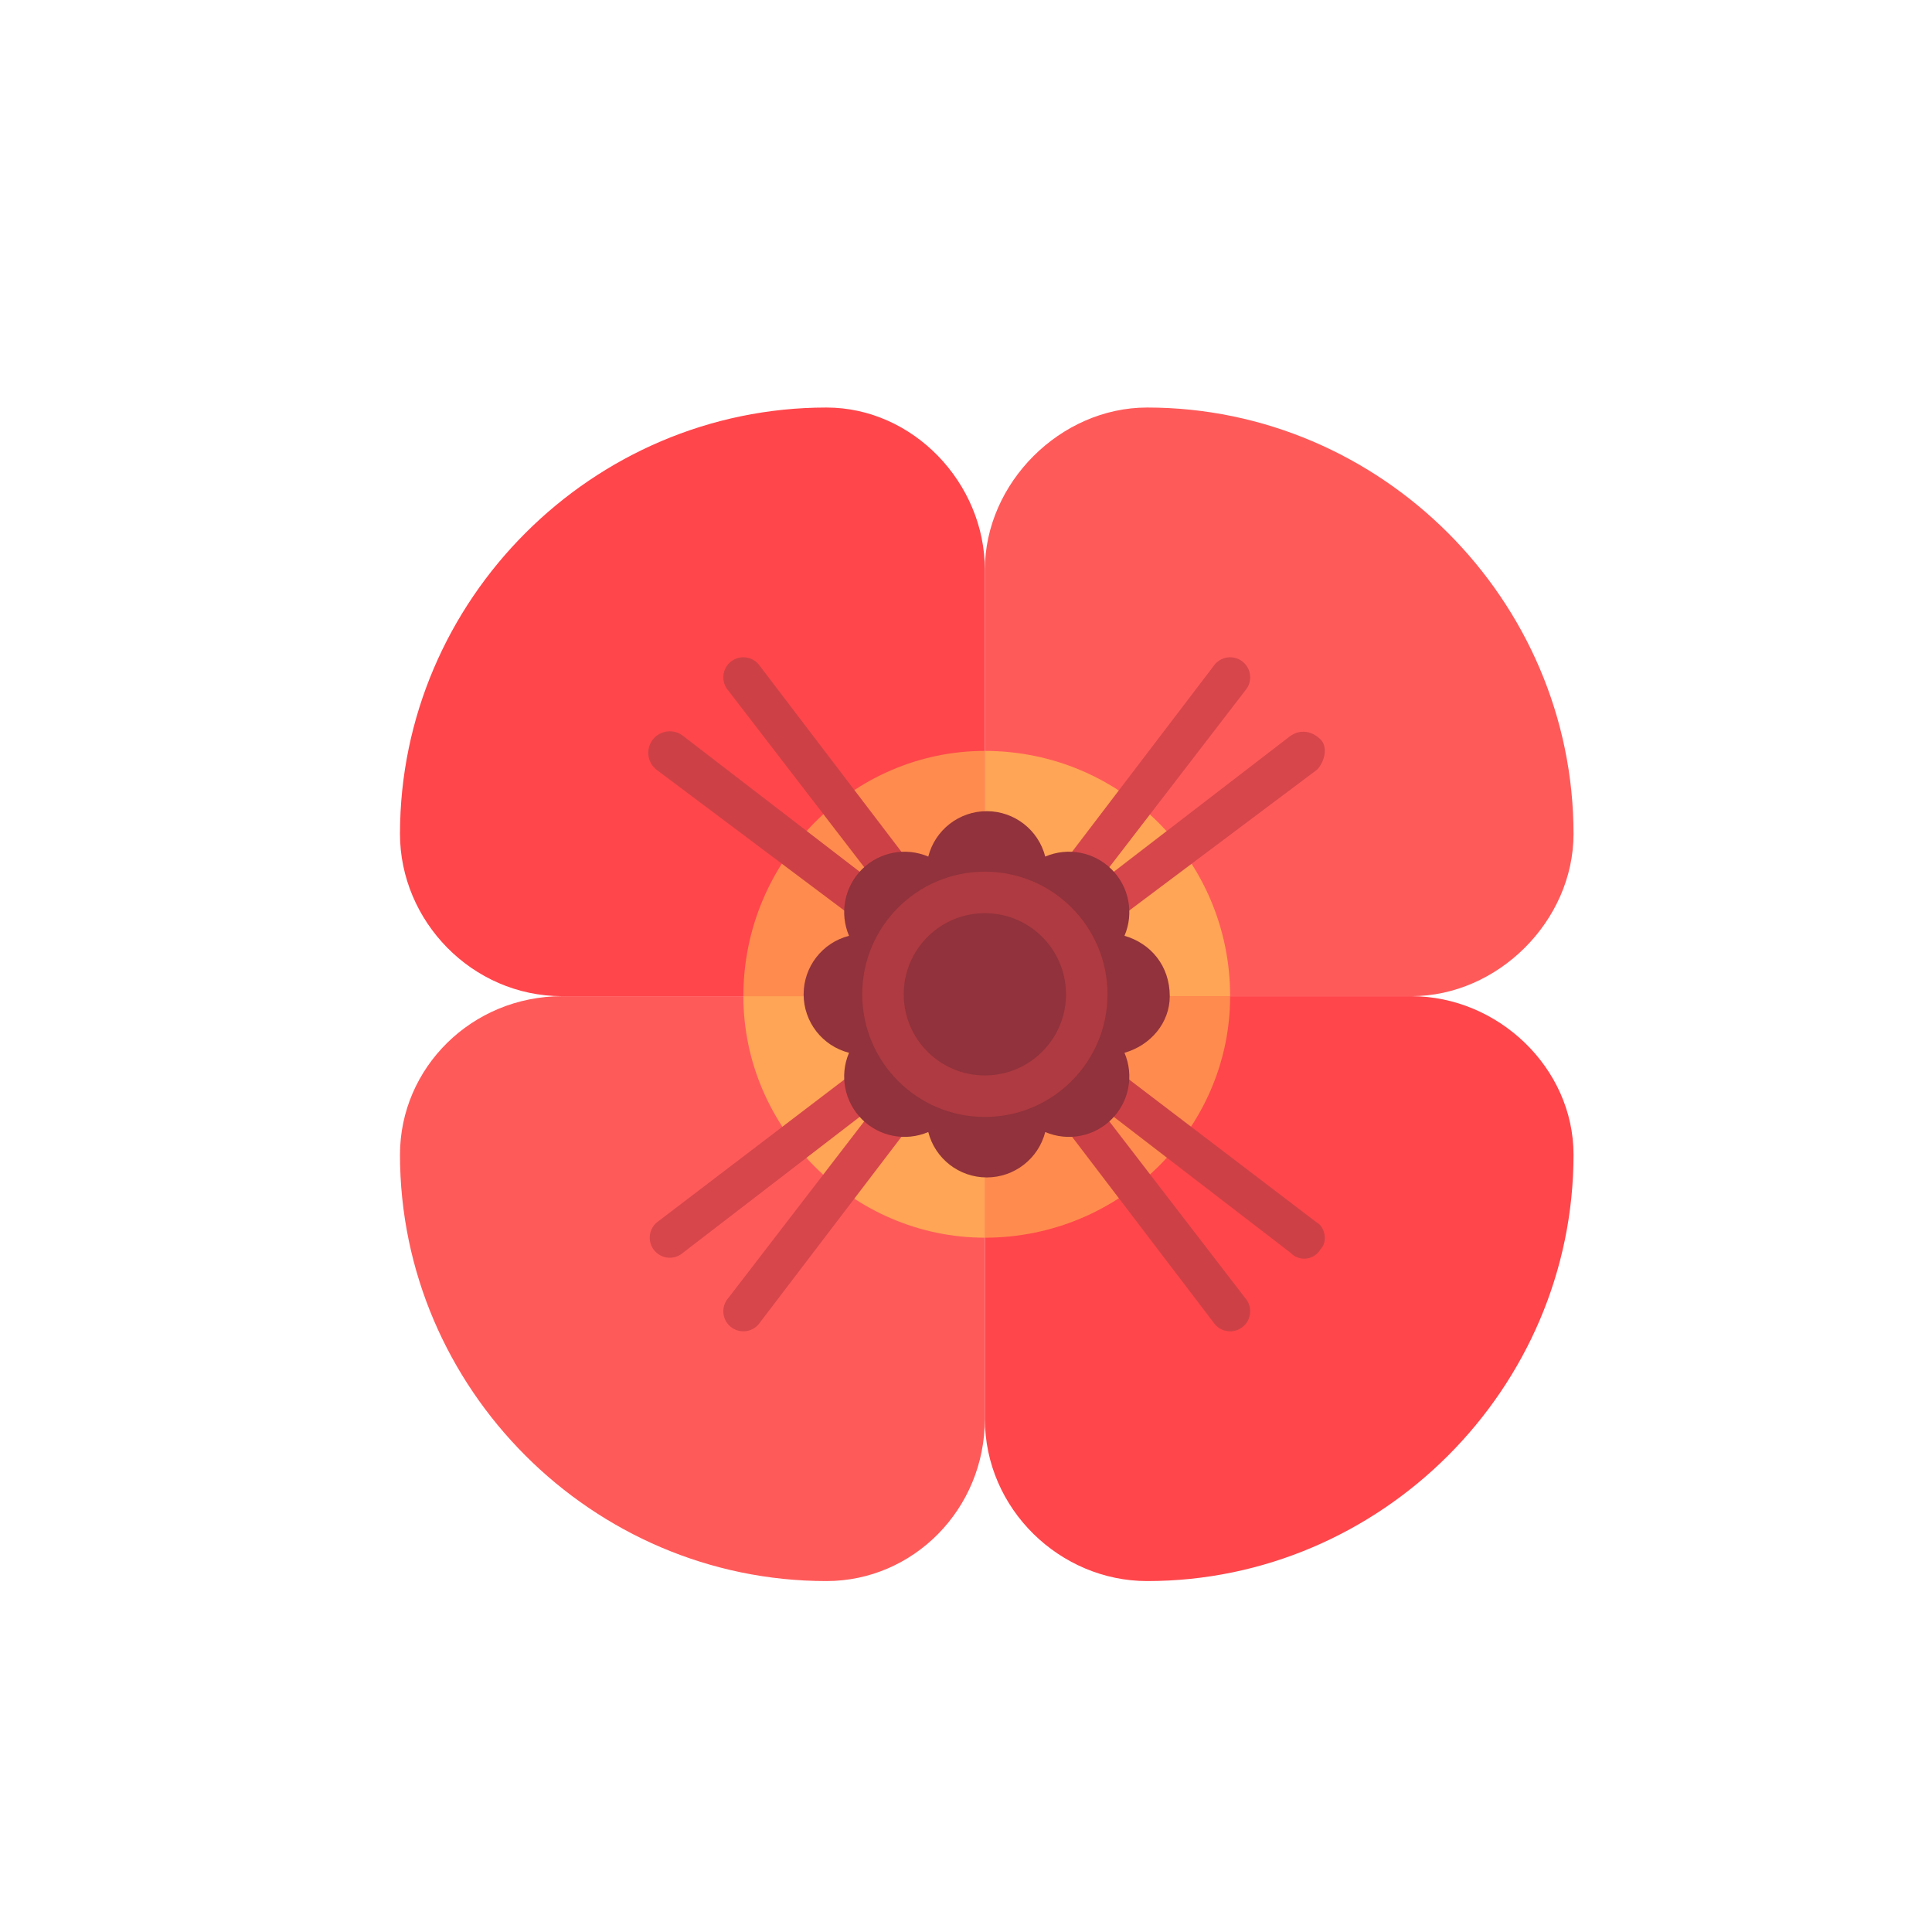
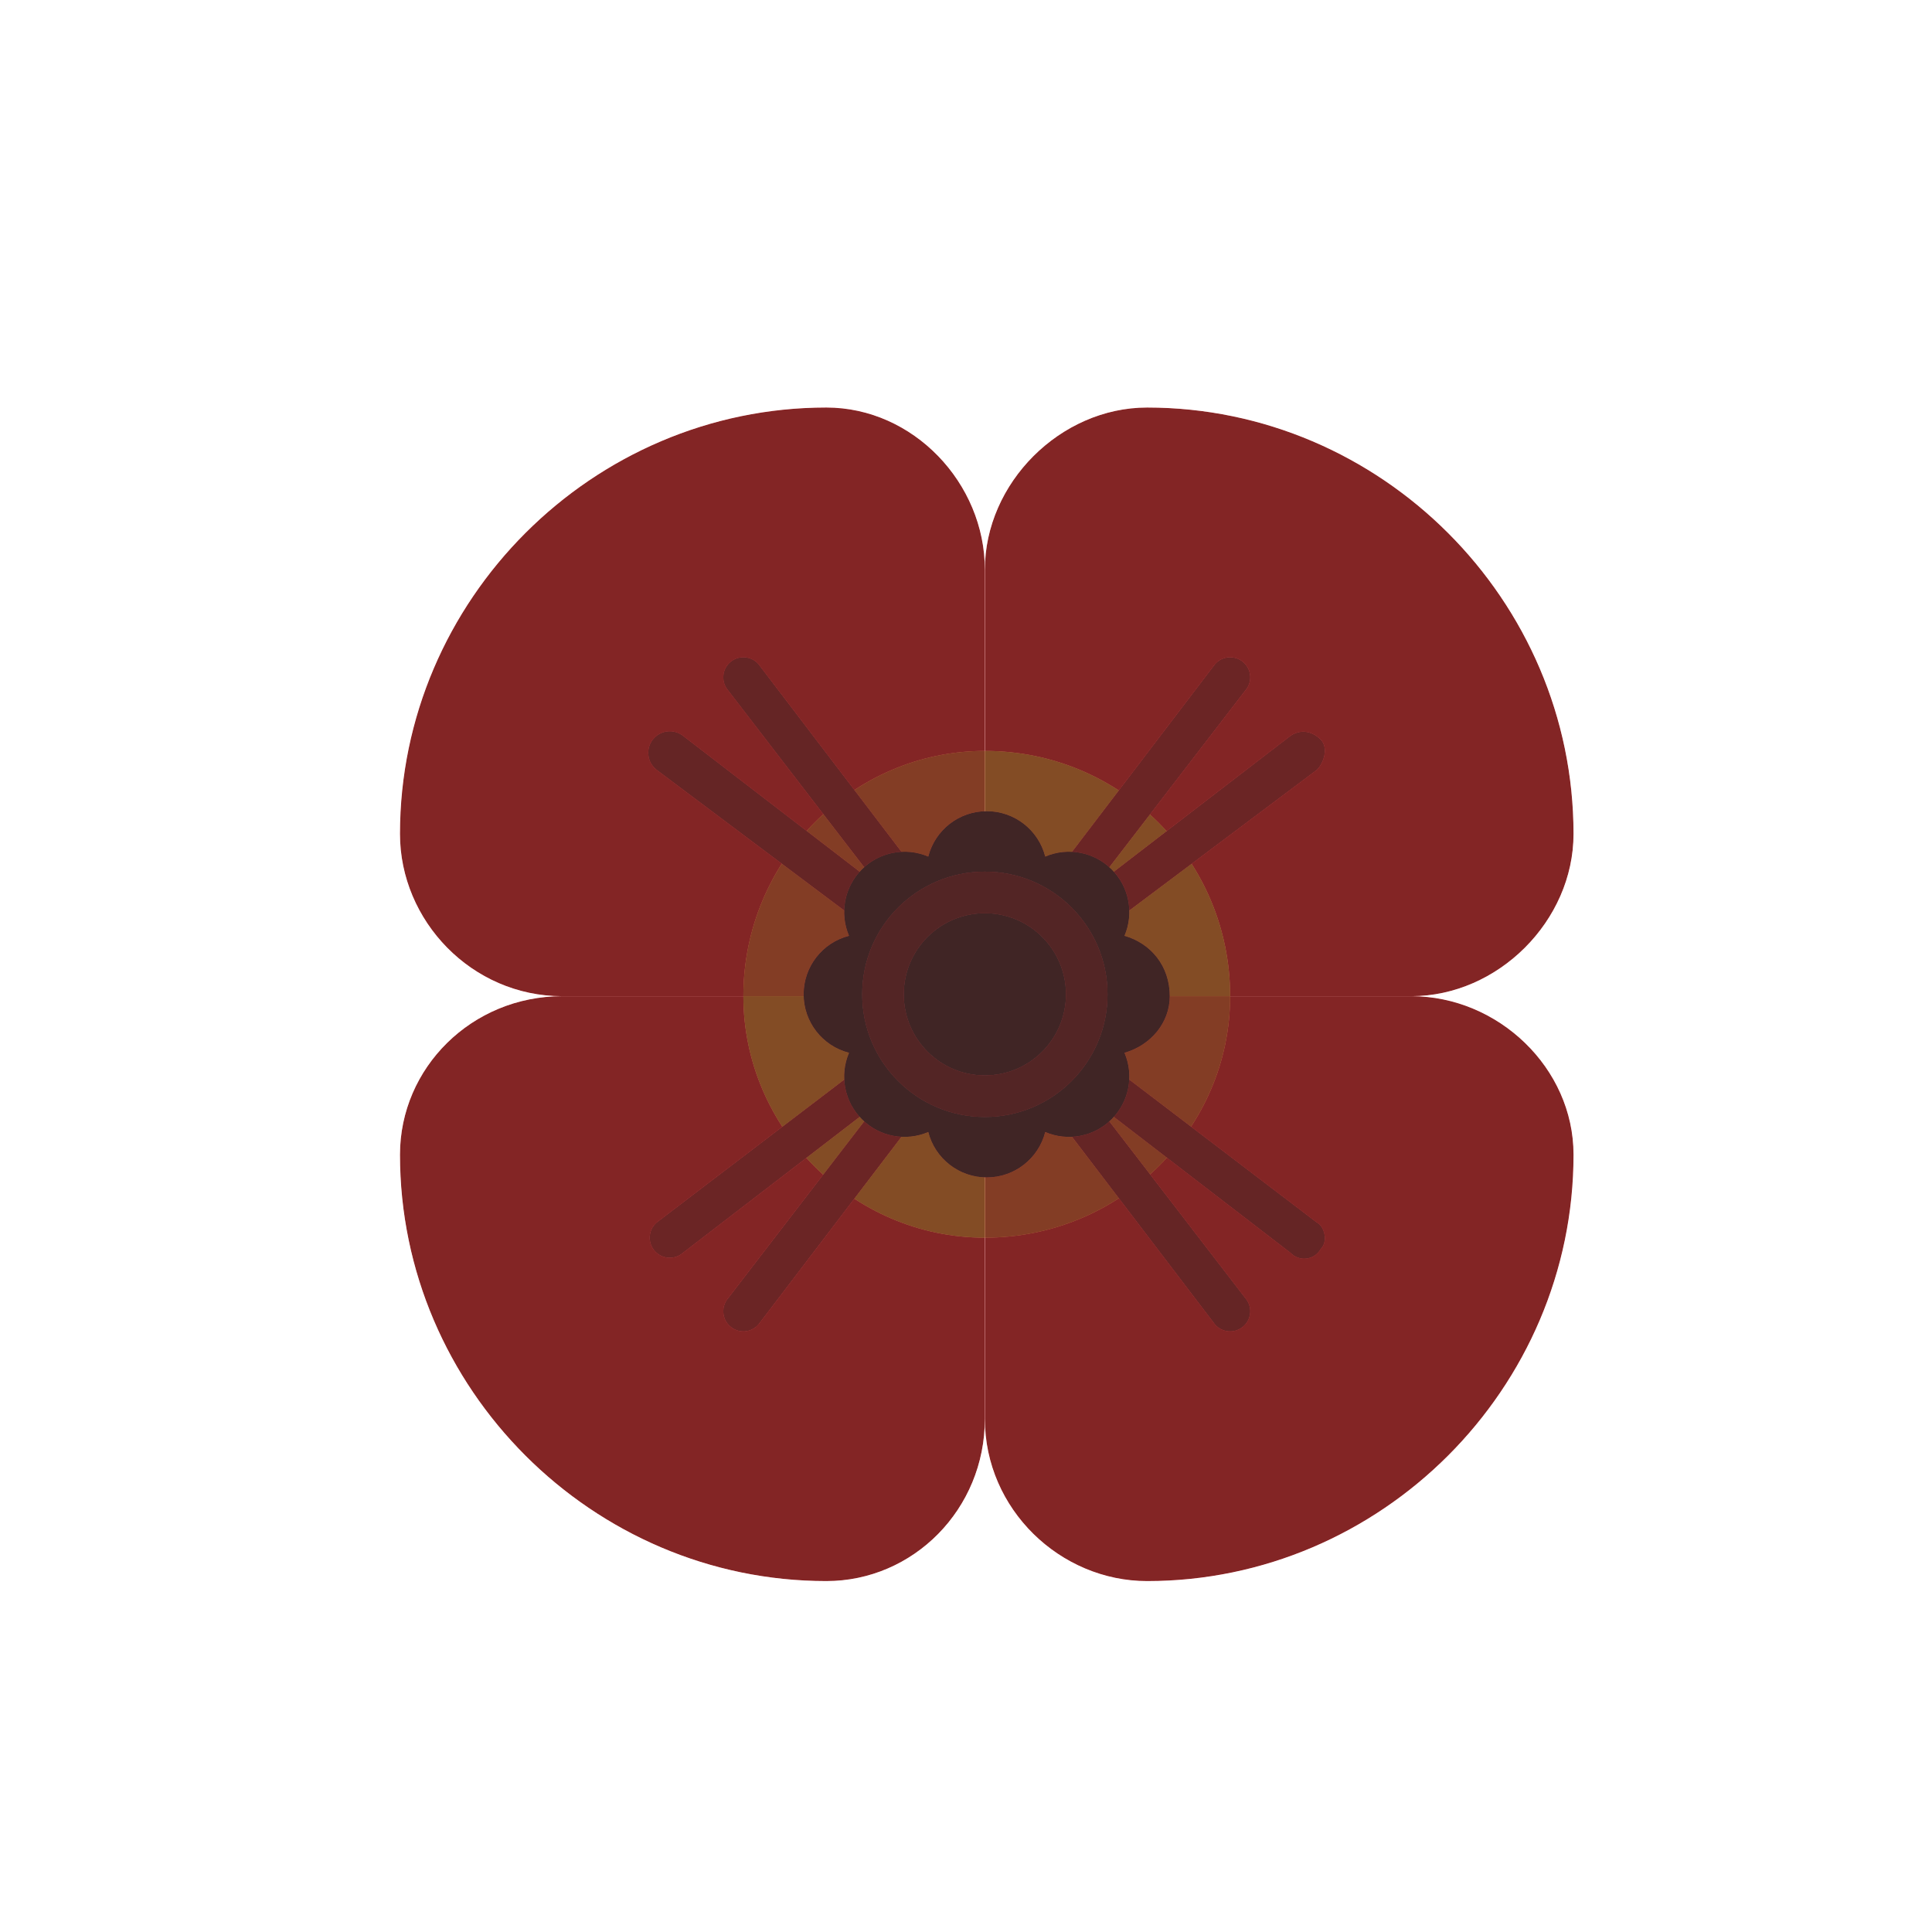
<svg xmlns="http://www.w3.org/2000/svg" version="1" viewBox="0 0 512 512">
  <defs>
-     <filter id="l" color-interpolation-filters="sRGB">
-       <feComponentTransfer in="blur" result="component">
-         <feFuncR type="gamma" />
-         <feFuncG type="gamma" />
-         <feFuncB type="gamma" />
-       </feComponentTransfer>
+     <filter id="a" color-interpolation-filters="sRGB">
+       <feColorMatrix result="fbSourceGraphic" values="1 0 0 -0.398 -0 0 1 0 -0.398 -0 0 0 1 -0.398 -0 0 0 0 1 0" />
+       <feColorMatrix in="fbSourceGraphic" result="fbSourceGraphicAlpha" values="0 0 0 -1 0 0 0 0 -1 0 0 0 0 -1 0 0 0 0 1 0" />
+       <feColorMatrix in="fbSourceGraphic" result="fbSourceGraphic" values="0.644 0 0 -0.099 0.178 0 0.644 0 -0.099 0.178 0 0 0.644 -0.099 0.178 0 0 0 1 0" />
+       <feColorMatrix in="fbSourceGraphic" result="fbSourceGraphicAlpha" values="0 0 0 -1 0 0 0 0 -1 0 0 0 0 -1 0 0 0 0 1 0" />
+       <feColorMatrix in="fbSourceGraphic" values="0.948 0 0 0.045 0.026 0 0.948 0 0.045 0.026 0 0 0.948 0.045 0.026 0 0 0 1 0" />
+     </filter>
+     <filter id="b" color-interpolation-filters="sRGB">
+       <feColorMatrix result="fbSourceGraphic" values="1 0 0 -0.398 -0 0 1 0 -0.398 -0 0 0 1 -0.398 -0 0 0 0 1 0" />
+       <feColorMatrix in="fbSourceGraphic" result="fbSourceGraphicAlpha" values="0 0 0 -1 0 0 0 0 -1 0 0 0 0 -1 0 0 0 0 1 0" />
+       <feColorMatrix in="fbSourceGraphic" result="fbSourceGraphic" values="0.644 0 0 -0.099 0.178 0 0.644 0 -0.099 0.178 0 0 0.644 -0.099 0.178 0 0 0 1 0" />
+       <feColorMatrix in="fbSourceGraphic" result="fbSourceGraphicAlpha" values="0 0 0 -1 0 0 0 0 -1 0 0 0 0 -1 0 0 0 0 1 0" />
+       <feColorMatrix in="fbSourceGraphic" values="0.948 0 0 0.045 0.026 0 0.948 0 0.045 0.026 0 0 0.948 0.045 0.026 0 0 0 1 0" />
+     </filter>
+     <filter id="c" color-interpolation-filters="sRGB">
+       <feColorMatrix result="fbSourceGraphic" values="1 0 0 -0.398 -0 0 1 0 -0.398 -0 0 0 1 -0.398 -0 0 0 0 1 0" />
+       <feColorMatrix in="fbSourceGraphic" result="fbSourceGraphicAlpha" values="0 0 0 -1 0 0 0 0 -1 0 0 0 0 -1 0 0 0 0 1 0" />
+       <feColorMatrix in="fbSourceGraphic" result="fbSourceGraphic" values="0.644 0 0 -0.099 0.178 0 0.644 0 -0.099 0.178 0 0 0.644 -0.099 0.178 0 0 0 1 0" />
+       <feColorMatrix in="fbSourceGraphic" result="fbSourceGraphicAlpha" values="0 0 0 -1 0 0 0 0 -1 0 0 0 0 -1 0 0 0 0 1 0" />
+       <feColorMatrix in="fbSourceGraphic" values="0.948 0 0 0.045 0.026 0 0.948 0 0.045 0.026 0 0 0.948 0.045 0.026 0 0 0 1 0" />
+     </filter>
+     <filter id="d" color-interpolation-filters="sRGB">
+       <feColorMatrix result="fbSourceGraphic" values="1 0 0 -0.398 -0 0 1 0 -0.398 -0 0 0 1 -0.398 -0 0 0 0 1 0" />
+       <feColorMatrix in="fbSourceGraphic" result="fbSourceGraphicAlpha" values="0 0 0 -1 0 0 0 0 -1 0 0 0 0 -1 0 0 0 0 1 0" />
+       <feColorMatrix in="fbSourceGraphic" result="fbSourceGraphic" values="0.644 0 0 -0.099 0.178 0 0.644 0 -0.099 0.178 0 0 0.644 -0.099 0.178 0 0 0 1 0" />
+       <feColorMatrix in="fbSourceGraphic" result="fbSourceGraphicAlpha" values="0 0 0 -1 0 0 0 0 -1 0 0 0 0 -1 0 0 0 0 1 0" />
+       <feColorMatrix in="fbSourceGraphic" values="0.948 0 0 0.045 0.026 0 0.948 0 0.045 0.026 0 0 0.948 0.045 0.026 0 0 0 1 0" />
+     </filter>
+     <filter id="e" color-interpolation-filters="sRGB">
+       <feColorMatrix result="fbSourceGraphic" values="1 0 0 -0.398 -0 0 1 0 -0.398 -0 0 0 1 -0.398 -0 0 0 0 1 0" />
+       <feColorMatrix in="fbSourceGraphic" result="fbSourceGraphicAlpha" values="0 0 0 -1 0 0 0 0 -1 0 0 0 0 -1 0 0 0 0 1 0" />
+       <feColorMatrix in="fbSourceGraphic" result="fbSourceGraphic" values="0.644 0 0 -0.099 0.178 0 0.644 0 -0.099 0.178 0 0 0.644 -0.099 0.178 0 0 0 1 0" />
+       <feColorMatrix in="fbSourceGraphic" result="fbSourceGraphicAlpha" values="0 0 0 -1 0 0 0 0 -1 0 0 0 0 -1 0 0 0 0 1 0" />
+       <feColorMatrix in="fbSourceGraphic" values="0.948 0 0 0.045 0.026 0 0.948 0 0.045 0.026 0 0 0.948 0.045 0.026 0 0 0 1 0" />
+     </filter>
+     <filter id="f" color-interpolation-filters="sRGB">
+       <feColorMatrix result="fbSourceGraphic" values="1 0 0 -0.398 -0 0 1 0 -0.398 -0 0 0 1 -0.398 -0 0 0 0 1 0" />
+       <feColorMatrix in="fbSourceGraphic" result="fbSourceGraphicAlpha" values="0 0 0 -1 0 0 0 0 -1 0 0 0 0 -1 0 0 0 0 1 0" />
+       <feColorMatrix in="fbSourceGraphic" result="fbSourceGraphic" values="0.644 0 0 -0.099 0.178 0 0.644 0 -0.099 0.178 0 0 0.644 -0.099 0.178 0 0 0 1 0" />
+       <feColorMatrix in="fbSourceGraphic" result="fbSourceGraphicAlpha" values="0 0 0 -1 0 0 0 0 -1 0 0 0 0 -1 0 0 0 0 1 0" />
+       <feColorMatrix in="fbSourceGraphic" values="0.948 0 0 0.045 0.026 0 0.948 0 0.045 0.026 0 0 0.948 0.045 0.026 0 0 0 1 0" />
+     </filter>
+     <filter id="g" color-interpolation-filters="sRGB">
+       <feColorMatrix result="fbSourceGraphic" values="1 0 0 -0.398 -0 0 1 0 -0.398 -0 0 0 1 -0.398 -0 0 0 0 1 0" />
+       <feColorMatrix in="fbSourceGraphic" result="fbSourceGraphicAlpha" values="0 0 0 -1 0 0 0 0 -1 0 0 0 0 -1 0 0 0 0 1 0" />
+       <feColorMatrix in="fbSourceGraphic" result="fbSourceGraphic" values="0.644 0 0 -0.099 0.178 0 0.644 0 -0.099 0.178 0 0 0.644 -0.099 0.178 0 0 0 1 0" />
+       <feColorMatrix in="fbSourceGraphic" result="fbSourceGraphicAlpha" values="0 0 0 -1 0 0 0 0 -1 0 0 0 0 -1 0 0 0 0 1 0" />
+       <feColorMatrix in="fbSourceGraphic" values="0.948 0 0 0.045 0.026 0 0.948 0 0.045 0.026 0 0 0.948 0.045 0.026 0 0 0 1 0" />
+     </filter>
+     <filter id="h" color-interpolation-filters="sRGB">
+       <feColorMatrix result="fbSourceGraphic" values="1 0 0 -0.398 -0 0 1 0 -0.398 -0 0 0 1 -0.398 -0 0 0 0 1 0" />
+       <feColorMatrix in="fbSourceGraphic" result="fbSourceGraphicAlpha" values="0 0 0 -1 0 0 0 0 -1 0 0 0 0 -1 0 0 0 0 1 0" />
+       <feColorMatrix in="fbSourceGraphic" result="fbSourceGraphic" values="0.644 0 0 -0.099 0.178 0 0.644 0 -0.099 0.178 0 0 0.644 -0.099 0.178 0 0 0 1 0" />
+       <feColorMatrix in="fbSourceGraphic" result="fbSourceGraphicAlpha" values="0 0 0 -1 0 0 0 0 -1 0 0 0 0 -1 0 0 0 0 1 0" />
+       <feColorMatrix in="fbSourceGraphic" values="0.948 0 0 0.045 0.026 0 0.948 0 0.045 0.026 0 0 0.948 0.045 0.026 0 0 0 1 0" />
+     </filter>
+     <filter id="i" color-interpolation-filters="sRGB">
+       <feColorMatrix result="fbSourceGraphic" values="1 0 0 -0.398 -0 0 1 0 -0.398 -0 0 0 1 -0.398 -0 0 0 0 1 0" />
+       <feColorMatrix in="fbSourceGraphic" result="fbSourceGraphicAlpha" values="0 0 0 -1 0 0 0 0 -1 0 0 0 0 -1 0 0 0 0 1 0" />
+       <feColorMatrix in="fbSourceGraphic" result="fbSourceGraphic" values="0.644 0 0 -0.099 0.178 0 0.644 0 -0.099 0.178 0 0 0.644 -0.099 0.178 0 0 0 1 0" />
+       <feColorMatrix in="fbSourceGraphic" result="fbSourceGraphicAlpha" values="0 0 0 -1 0 0 0 0 -1 0 0 0 0 -1 0 0 0 0 1 0" />
+       <feColorMatrix in="fbSourceGraphic" values="0.948 0 0 0.045 0.026 0 0.948 0 0.045 0.026 0 0 0.948 0.045 0.026 0 0 0 1 0" />
+     </filter>
+     <filter id="j" color-interpolation-filters="sRGB">
+       <feColorMatrix result="fbSourceGraphic" values="1 0 0 -0.398 -0 0 1 0 -0.398 -0 0 0 1 -0.398 -0 0 0 0 1 0" />
+       <feColorMatrix in="fbSourceGraphic" result="fbSourceGraphicAlpha" values="0 0 0 -1 0 0 0 0 -1 0 0 0 0 -1 0 0 0 0 1 0" />
+       <feColorMatrix in="fbSourceGraphic" result="fbSourceGraphic" values="0.644 0 0 -0.099 0.178 0 0.644 0 -0.099 0.178 0 0 0.644 -0.099 0.178 0 0 0 1 0" />
+       <feColorMatrix in="fbSourceGraphic" result="fbSourceGraphicAlpha" values="0 0 0 -1 0 0 0 0 -1 0 0 0 0 -1 0 0 0 0 1 0" />
+       <feColorMatrix in="fbSourceGraphic" values="0.948 0 0 0.045 0.026 0 0.948 0 0.045 0.026 0 0 0.948 0.045 0.026 0 0 0 1 0" />
    </filter>
    <filter id="k" color-interpolation-filters="sRGB">
-       <feComponentTransfer in="blur" result="component">
-         <feFuncR type="gamma" />
-         <feFuncG type="gamma" />
-         <feFuncB type="gamma" />
-       </feComponentTransfer>
+       <feColorMatrix result="fbSourceGraphic" values="1 0 0 -0.398 -0 0 1 0 -0.398 -0 0 0 1 -0.398 -0 0 0 0 1 0" />
+       <feColorMatrix in="fbSourceGraphic" result="fbSourceGraphicAlpha" values="0 0 0 -1 0 0 0 0 -1 0 0 0 0 -1 0 0 0 0 1 0" />
+       <feColorMatrix in="fbSourceGraphic" result="fbSourceGraphic" values="0.644 0 0 -0.099 0.178 0 0.644 0 -0.099 0.178 0 0 0.644 -0.099 0.178 0 0 0 1 0" />
+       <feColorMatrix in="fbSourceGraphic" result="fbSourceGraphicAlpha" values="0 0 0 -1 0 0 0 0 -1 0 0 0 0 -1 0 0 0 0 1 0" />
+       <feColorMatrix in="fbSourceGraphic" values="0.948 0 0 0.045 0.026 0 0.948 0 0.045 0.026 0 0 0.948 0.045 0.026 0 0 0 1 0" />
    </filter>
-     <filter id="j" color-interpolation-filters="sRGB">
-       <feComponentTransfer in="blur" result="component">
-         <feFuncR type="gamma" />
-         <feFuncG type="gamma" />
-         <feFuncB type="gamma" />
-       </feComponentTransfer>
-     </filter>
-     <filter id="i" color-interpolation-filters="sRGB">
-       <feComponentTransfer in="blur" result="component">
-         <feFuncR type="gamma" />
-         <feFuncG type="gamma" />
-         <feFuncB type="gamma" />
-       </feComponentTransfer>
-     </filter>
-     <filter id="h" color-interpolation-filters="sRGB">
-       <feComponentTransfer in="blur" result="component">
-         <feFuncR type="gamma" />
-         <feFuncG type="gamma" />
-         <feFuncB type="gamma" />
-       </feComponentTransfer>
-     </filter>
-     <filter id="g" color-interpolation-filters="sRGB">
-       <feComponentTransfer in="blur" result="component">
-         <feFuncR type="gamma" />
-         <feFuncG type="gamma" />
-         <feFuncB type="gamma" />
-       </feComponentTransfer>
-     </filter>
-     <filter id="f" color-interpolation-filters="sRGB">
-       <feComponentTransfer in="blur" result="component">
-         <feFuncR type="gamma" />
-         <feFuncG type="gamma" />
-         <feFuncB type="gamma" />
-       </feComponentTransfer>
-     </filter>
-     <filter id="e" color-interpolation-filters="sRGB">
-       <feComponentTransfer in="blur" result="component">
-         <feFuncR type="gamma" />
-         <feFuncG type="gamma" />
-         <feFuncB type="gamma" />
-       </feComponentTransfer>
-     </filter>
-     <filter id="d" color-interpolation-filters="sRGB">
-       <feComponentTransfer in="blur" result="component">
-         <feFuncR type="gamma" />
-         <feFuncG type="gamma" />
-         <feFuncB type="gamma" />
-       </feComponentTransfer>
-     </filter>
-     <filter id="c" color-interpolation-filters="sRGB">
-       <feComponentTransfer in="blur" result="component">
-         <feFuncR type="gamma" />
-         <feFuncG type="gamma" />
-         <feFuncB type="gamma" />
-       </feComponentTransfer>
-     </filter>
-     <filter id="b" color-interpolation-filters="sRGB">
-       <feComponentTransfer in="blur" result="component">
-         <feFuncR type="gamma" />
-         <feFuncG type="gamma" />
-         <feFuncB type="gamma" />
-       </feComponentTransfer>
-     </filter>
-     <filter id="a" color-interpolation-filters="sRGB">
-       <feComponentTransfer in="blur" result="component">
-         <feFuncR type="gamma" />
-         <feFuncG type="gamma" />
-         <feFuncB type="gamma" />
-       </feComponentTransfer>
+     <filter id="l" color-interpolation-filters="sRGB">
+       <feColorMatrix result="fbSourceGraphic" values="1 0 0 -0.398 -0 0 1 0 -0.398 -0 0 0 1 -0.398 -0 0 0 0 1 0" />
+       <feColorMatrix in="fbSourceGraphic" result="fbSourceGraphicAlpha" values="0 0 0 -1 0 0 0 0 -1 0 0 0 0 -1 0 0 0 0 1 0" />
+       <feColorMatrix in="fbSourceGraphic" result="fbSourceGraphic" values="0.644 0 0 -0.099 0.178 0 0.644 0 -0.099 0.178 0 0 0.644 -0.099 0.178 0 0 0 1 0" />
+       <feColorMatrix in="fbSourceGraphic" result="fbSourceGraphicAlpha" values="0 0 0 -1 0 0 0 0 -1 0 0 0 0 -1 0 0 0 0 1 0" />
+       <feColorMatrix in="fbSourceGraphic" values="0.948 0 0 0.045 0.026 0 0.948 0 0.045 0.026 0 0 0.948 0.045 0.026 0 0 0 1 0" />
    </filter>
  </defs>
  <path fill="#ff5a5a" d="M219 419c23 0 42-19 42-43V264H149c-24 0-43 19-43 42 0 62 51 113 113 113z" filter="url(#a)" />
  <path fill="#ff464b" d="M304 419c-23 0-43-19-43-43V264h113c23 0 43 19 43 42 0 62-51 113-113 113z" filter="url(#b)" />
  <path fill="#ff5a5a" d="M304 108c-23 0-43 20-43 43v113h113c23 0 43-20 43-43 0-62-51-113-113-113z" filter="url(#c)" />
  <path fill="#ff464b" d="M219 108c23 0 42 20 42 43v113H149c-24 0-43-20-43-43 0-62 51-113 113-113z" filter="url(#d)" />
  <path fill="#ff8c4e" d="M261 199c-35 0-64 29-64 65h64z" filter="url(#e)" />
  <path fill="#ffa555" d="M326 264c0-36-29-65-65-65v65z" filter="url(#f)" />
  <path fill="#ff8c4e" d="M261 328c36 0 65-29 65-64h-65z" filter="url(#g)" />
  <path fill="#ffa555" d="M197 264c0 35 29 64 64 64v-64z" filter="url(#h)" />
  <path fill="#d7464b" d="M350 196c-2-2-5-3-8-1l-52 40 40-52a5 5 0 1 0-8-7l-64 84-84 64a5 5 0 1 0 7 8l52-40-40 52a5 5 0 1 0 8 7l64-84 84-63c2-2 3-6 1-8z" filter="url(#i)" />
  <path fill="#cd4146" d="M349 324l-84-64-64-84a5 5 0 0 0-8 7l40 52-52-40a5 5 0 1 0-7 9l84 63 64 84a5 5 0 1 0 8-7l-40-52 52 40a5 5 0 0 0 8-1c2-2 1-6-1-7z" filter="url(#j)" />
  <path fill="#91323c" d="M310 264c0-8-5-14-12-16a16 16 0 0 0-21-21 16 16 0 0 0-31 0 16 16 0 0 0-21 21 16 16 0 0 0 0 31 16 16 0 0 0 21 21 16 16 0 0 0 31 0 16 16 0 0 0 21-21c7-2 12-8 12-15z" filter="url(#k)" />
  <path fill="#af3a41" d="M261 296a32 32 0 1 1 0-65 32 32 0 0 1 0 65zm0-54a21 21 0 1 0 0 43 21 21 0 0 0 0-43z" filter="url(#l)" />
</svg>
